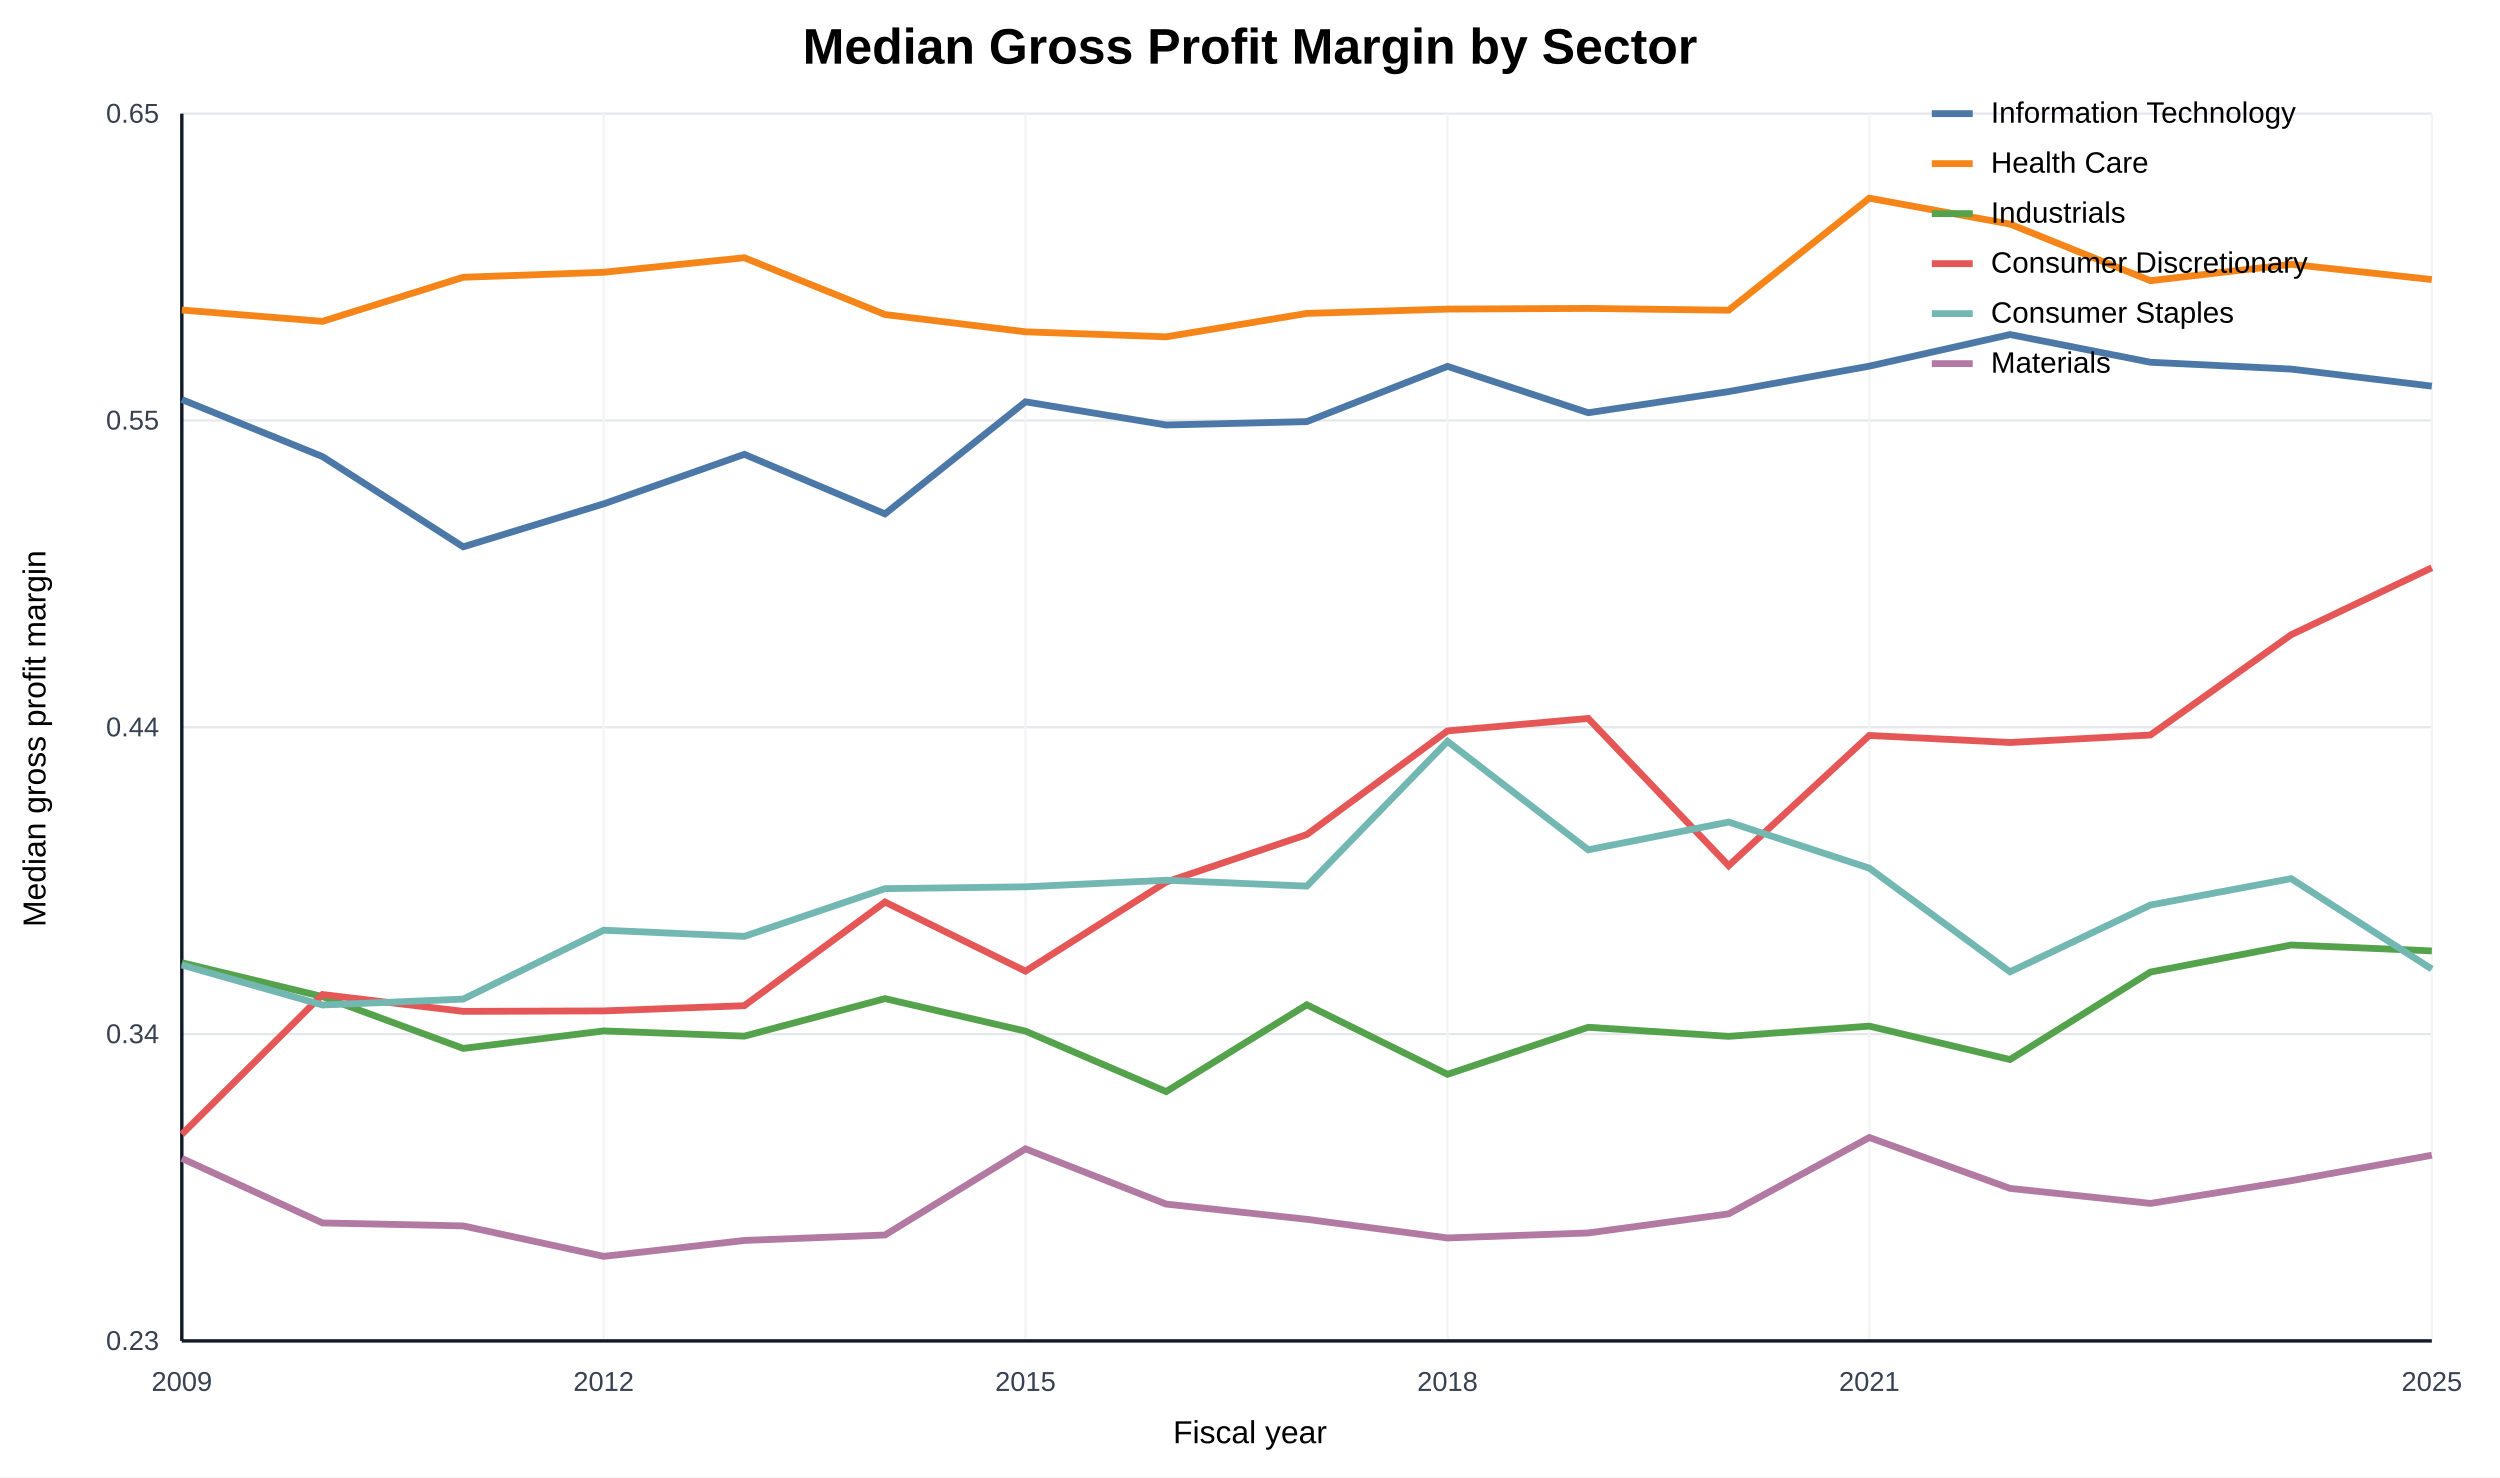
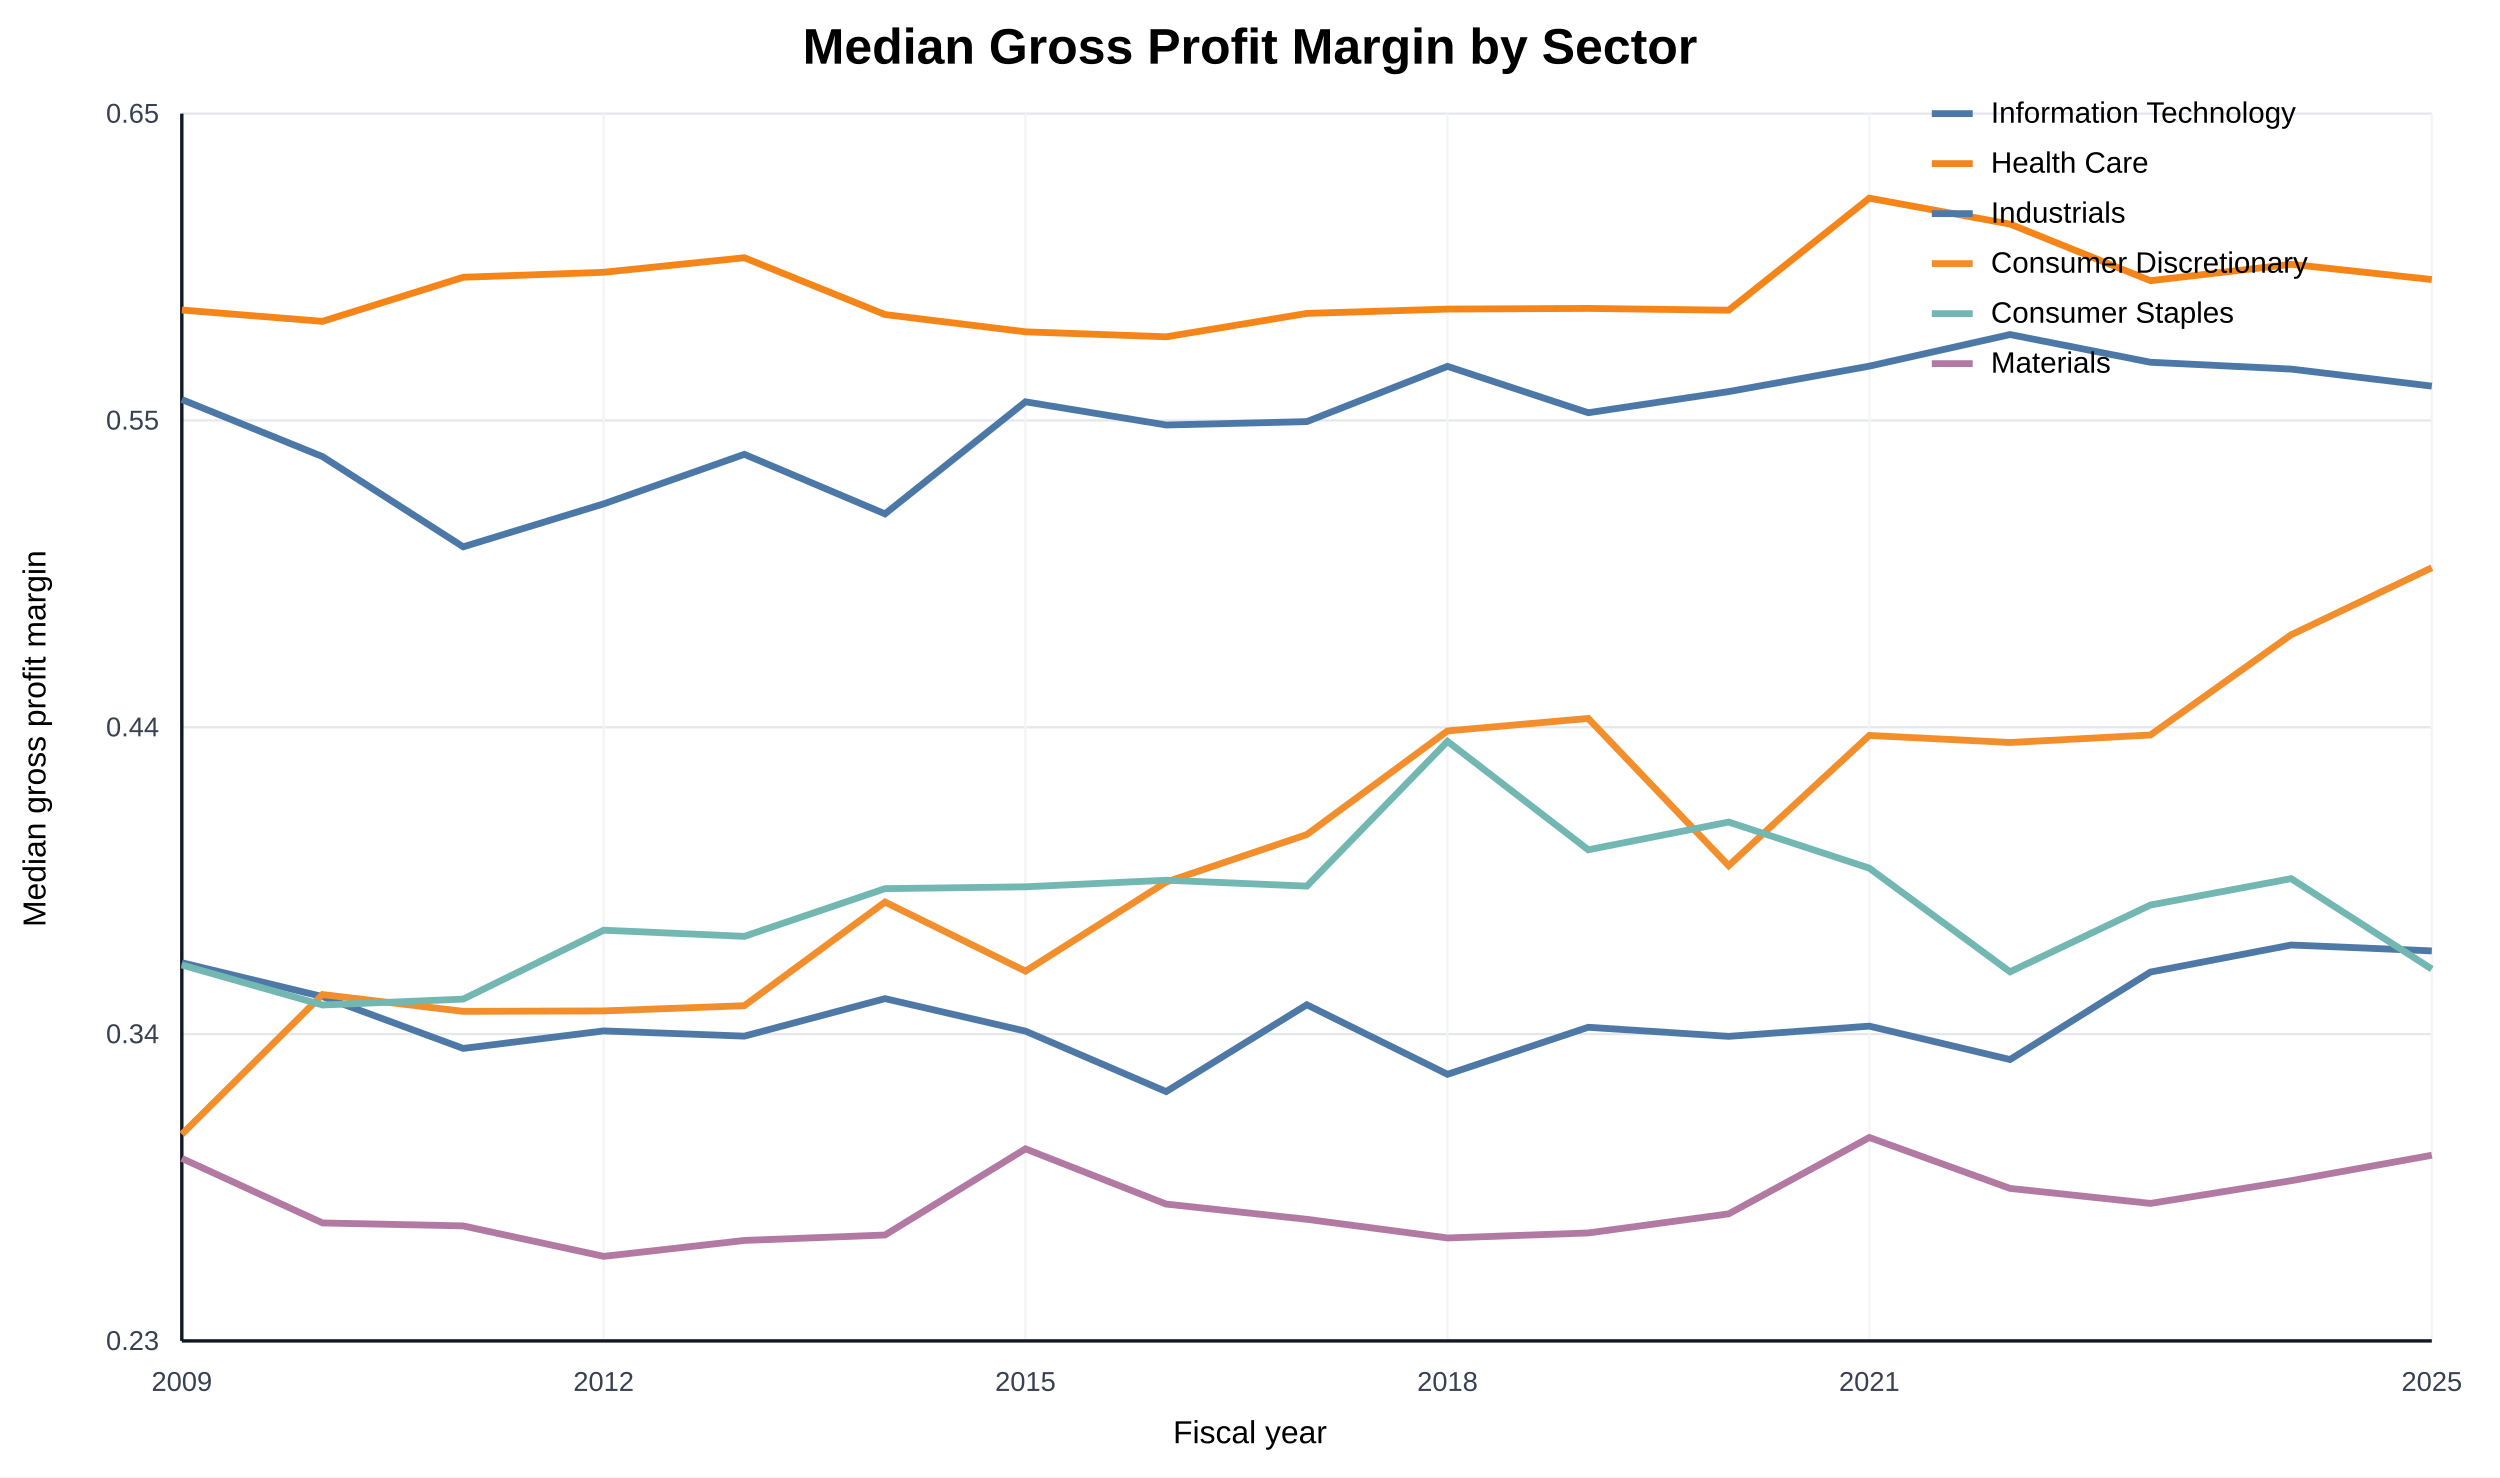
<svg xmlns="http://www.w3.org/2000/svg" width="1100" height="650" viewBox="0 0 1100 650">
  <rect width="100%" height="100%" fill="white" />
  <text x="550.0" y="28" text-anchor="middle" font-family="Arial" font-size="22" font-weight="bold">Median Gross Profit Margin by Sector</text>
  <line x1="80" y1="590.0" x2="1070" y2="590.0" stroke="#e5e7eb" stroke-width="1" />
  <text x="70" y="594.0" text-anchor="end" font-family="Arial" font-size="12" fill="#374151">0.23</text>
  <line x1="80" y1="455.0" x2="1070" y2="455.0" stroke="#e5e7eb" stroke-width="1" />
  <text x="70" y="459.0" text-anchor="end" font-family="Arial" font-size="12" fill="#374151">0.34</text>
  <line x1="80" y1="320.0" x2="1070" y2="320.0" stroke="#e5e7eb" stroke-width="1" />
  <text x="70" y="324.0" text-anchor="end" font-family="Arial" font-size="12" fill="#374151">0.44</text>
  <line x1="80" y1="185.0" x2="1070" y2="185.0" stroke="#e5e7eb" stroke-width="1" />
  <text x="70" y="189.0" text-anchor="end" font-family="Arial" font-size="12" fill="#374151">0.55</text>
  <line x1="80" y1="50.0" x2="1070" y2="50.0" stroke="#e5e7eb" stroke-width="1" />
  <text x="70" y="54.0" text-anchor="end" font-family="Arial" font-size="12" fill="#374151">0.65</text>
  <line x1="80.0" y1="50" x2="80.0" y2="590" stroke="#f3f4f6" stroke-width="1" />
  <text x="80.0" y="612" text-anchor="middle" font-family="Arial" font-size="12" fill="#374151">2009</text>
  <line x1="265.6" y1="50" x2="265.6" y2="590" stroke="#f3f4f6" stroke-width="1" />
  <text x="265.6" y="612" text-anchor="middle" font-family="Arial" font-size="12" fill="#374151">2012</text>
  <line x1="451.2" y1="50" x2="451.2" y2="590" stroke="#f3f4f6" stroke-width="1" />
  <text x="451.2" y="612" text-anchor="middle" font-family="Arial" font-size="12" fill="#374151">2015</text>
  <line x1="636.9" y1="50" x2="636.9" y2="590" stroke="#f3f4f6" stroke-width="1" />
  <text x="636.9" y="612" text-anchor="middle" font-family="Arial" font-size="12" fill="#374151">2018</text>
  <line x1="822.5" y1="50" x2="822.5" y2="590" stroke="#f3f4f6" stroke-width="1" />
  <text x="822.5" y="612" text-anchor="middle" font-family="Arial" font-size="12" fill="#374151">2021</text>
  <line x1="1070.0" y1="50" x2="1070.0" y2="590" stroke="#f3f4f6" stroke-width="1" />
  <text x="1070.0" y="612" text-anchor="middle" font-family="Arial" font-size="12" fill="#374151">2025</text>
  <line x1="80" y1="590" x2="1070" y2="590" stroke="#111827" stroke-width="1.5" />
  <line x1="80" y1="50" x2="80" y2="590" stroke="#111827" stroke-width="1.5" />
  <text x="550.0" y="635" text-anchor="middle" font-family="Arial" font-size="14">Fiscal year</text>
  <text x="20" y="325.0" transform="rotate(-90 20 325.0)" text-anchor="middle" font-family="Arial" font-size="14">Median gross profit margin</text>
  <polyline fill="none" stroke="#4C78A8" stroke-width="3" points="80.0,175.8 141.9,200.9 203.8,240.6 265.6,221.7 327.5,199.9 389.4,226.1 451.2,176.8 513.1,187.0 575.0,185.5 636.9,161.2 698.8,181.6 760.6,172.3 822.5,161.1 884.4,147.2 946.2,159.4 1008.1,162.4 1070.0,169.9" />
  <line x1="850" y1="50" x2="868" y2="50" stroke="#4C78A8" stroke-width="3" />
  <text x="876" y="54" font-family="Arial" font-size="13">Information Technology</text>
  <polyline fill="none" stroke="#F58518" stroke-width="3" points="80.0,136.4 141.9,141.4 203.8,122.0 265.6,119.8 327.5,113.4 389.4,138.4 451.2,146.0 513.1,148.2 575.0,137.9 636.9,136.0 698.8,135.7 760.6,136.5 822.5,87.2 884.4,98.6 946.2,123.5 1008.1,116.3 1070.0,123.0" />
  <line x1="850" y1="72" x2="868" y2="72" stroke="#F58518" stroke-width="3" />
  <text x="876" y="76" font-family="Arial" font-size="13">Health Care</text>
-   <polyline fill="none" stroke="#54A24B" stroke-width="3" points="80.0,423.6 141.9,438.5 203.8,461.3 265.6,453.6 327.5,455.9 389.4,439.4 451.2,453.7 513.1,480.3 575.0,442.1 636.9,472.7 698.8,452.0 760.6,456.0 822.5,451.5 884.4,466.2 946.2,427.7 1008.1,415.8 1070.0,418.4" />
-   <line x1="850" y1="94" x2="868" y2="94" stroke="#54A24B" stroke-width="3" />
+   <polyline fill="none" stroke="#4E79A7" stroke-width="3" points="80.0,423.6 141.9,438.5 203.8,461.3 265.6,453.6 327.5,455.9 389.4,439.4 451.2,453.7 513.1,480.3 575.0,442.1 636.9,472.7 698.8,452.0 760.6,456.0 822.5,451.5 884.4,466.2 946.2,427.7 1008.1,415.8 1070.0,418.4" />
+   <line x1="850" y1="94" x2="868" y2="94" stroke="#4E79A7" stroke-width="3" />
  <text x="876" y="98" font-family="Arial" font-size="13">Industrials</text>
-   <polyline fill="none" stroke="#E45756" stroke-width="3" points="80.0,499.1 141.9,437.6 203.8,445.0 265.6,444.8 327.5,442.5 389.4,396.9 451.2,427.3 513.1,388.1 575.0,367.2 636.9,321.6 698.8,316.1 760.6,380.9 822.5,323.6 884.4,326.7 946.2,323.4 1008.1,279.3 1070.0,249.8" />
-   <line x1="850" y1="116" x2="868" y2="116" stroke="#E45756" stroke-width="3" />
+   <polyline fill="none" stroke="#F28E2B" stroke-width="3" points="80.0,499.1 141.9,437.6 203.8,445.0 265.6,444.8 327.5,442.5 389.4,396.9 451.2,427.3 513.1,388.1 575.0,367.2 636.9,321.6 698.8,316.1 760.6,380.9 822.5,323.6 884.4,326.7 946.2,323.4 1008.1,279.3 1070.0,249.8" />
+   <line x1="850" y1="116" x2="868" y2="116" stroke="#F28E2B" stroke-width="3" />
  <text x="876" y="120" font-family="Arial" font-size="13">Consumer Discretionary</text>
  <polyline fill="none" stroke="#72B7B2" stroke-width="3" points="80.0,424.6 141.9,442.2 203.8,439.6 265.6,409.3 327.5,412.0 389.4,391.0 451.2,390.2 513.1,387.3 575.0,389.9 636.9,326.2 698.8,373.9 760.6,361.7 822.5,382.0 884.4,427.6 946.2,398.2 1008.1,386.6 1070.0,426.4" />
  <line x1="850" y1="138" x2="868" y2="138" stroke="#72B7B2" stroke-width="3" />
  <text x="876" y="142" font-family="Arial" font-size="13">Consumer Staples</text>
  <polyline fill="none" stroke="#B279A2" stroke-width="3" points="80.0,509.7 141.9,538.1 203.8,539.4 265.6,552.8 327.5,545.8 389.4,543.4 451.2,505.5 513.1,529.8 575.0,536.5 636.9,544.7 698.8,542.5 760.6,534.1 822.5,500.5 884.4,522.9 946.2,529.5 1008.1,519.5 1070.0,508.3" />
  <line x1="850" y1="160" x2="868" y2="160" stroke="#B279A2" stroke-width="3" />
  <text x="876" y="164" font-family="Arial" font-size="13">Materials</text>
</svg>
